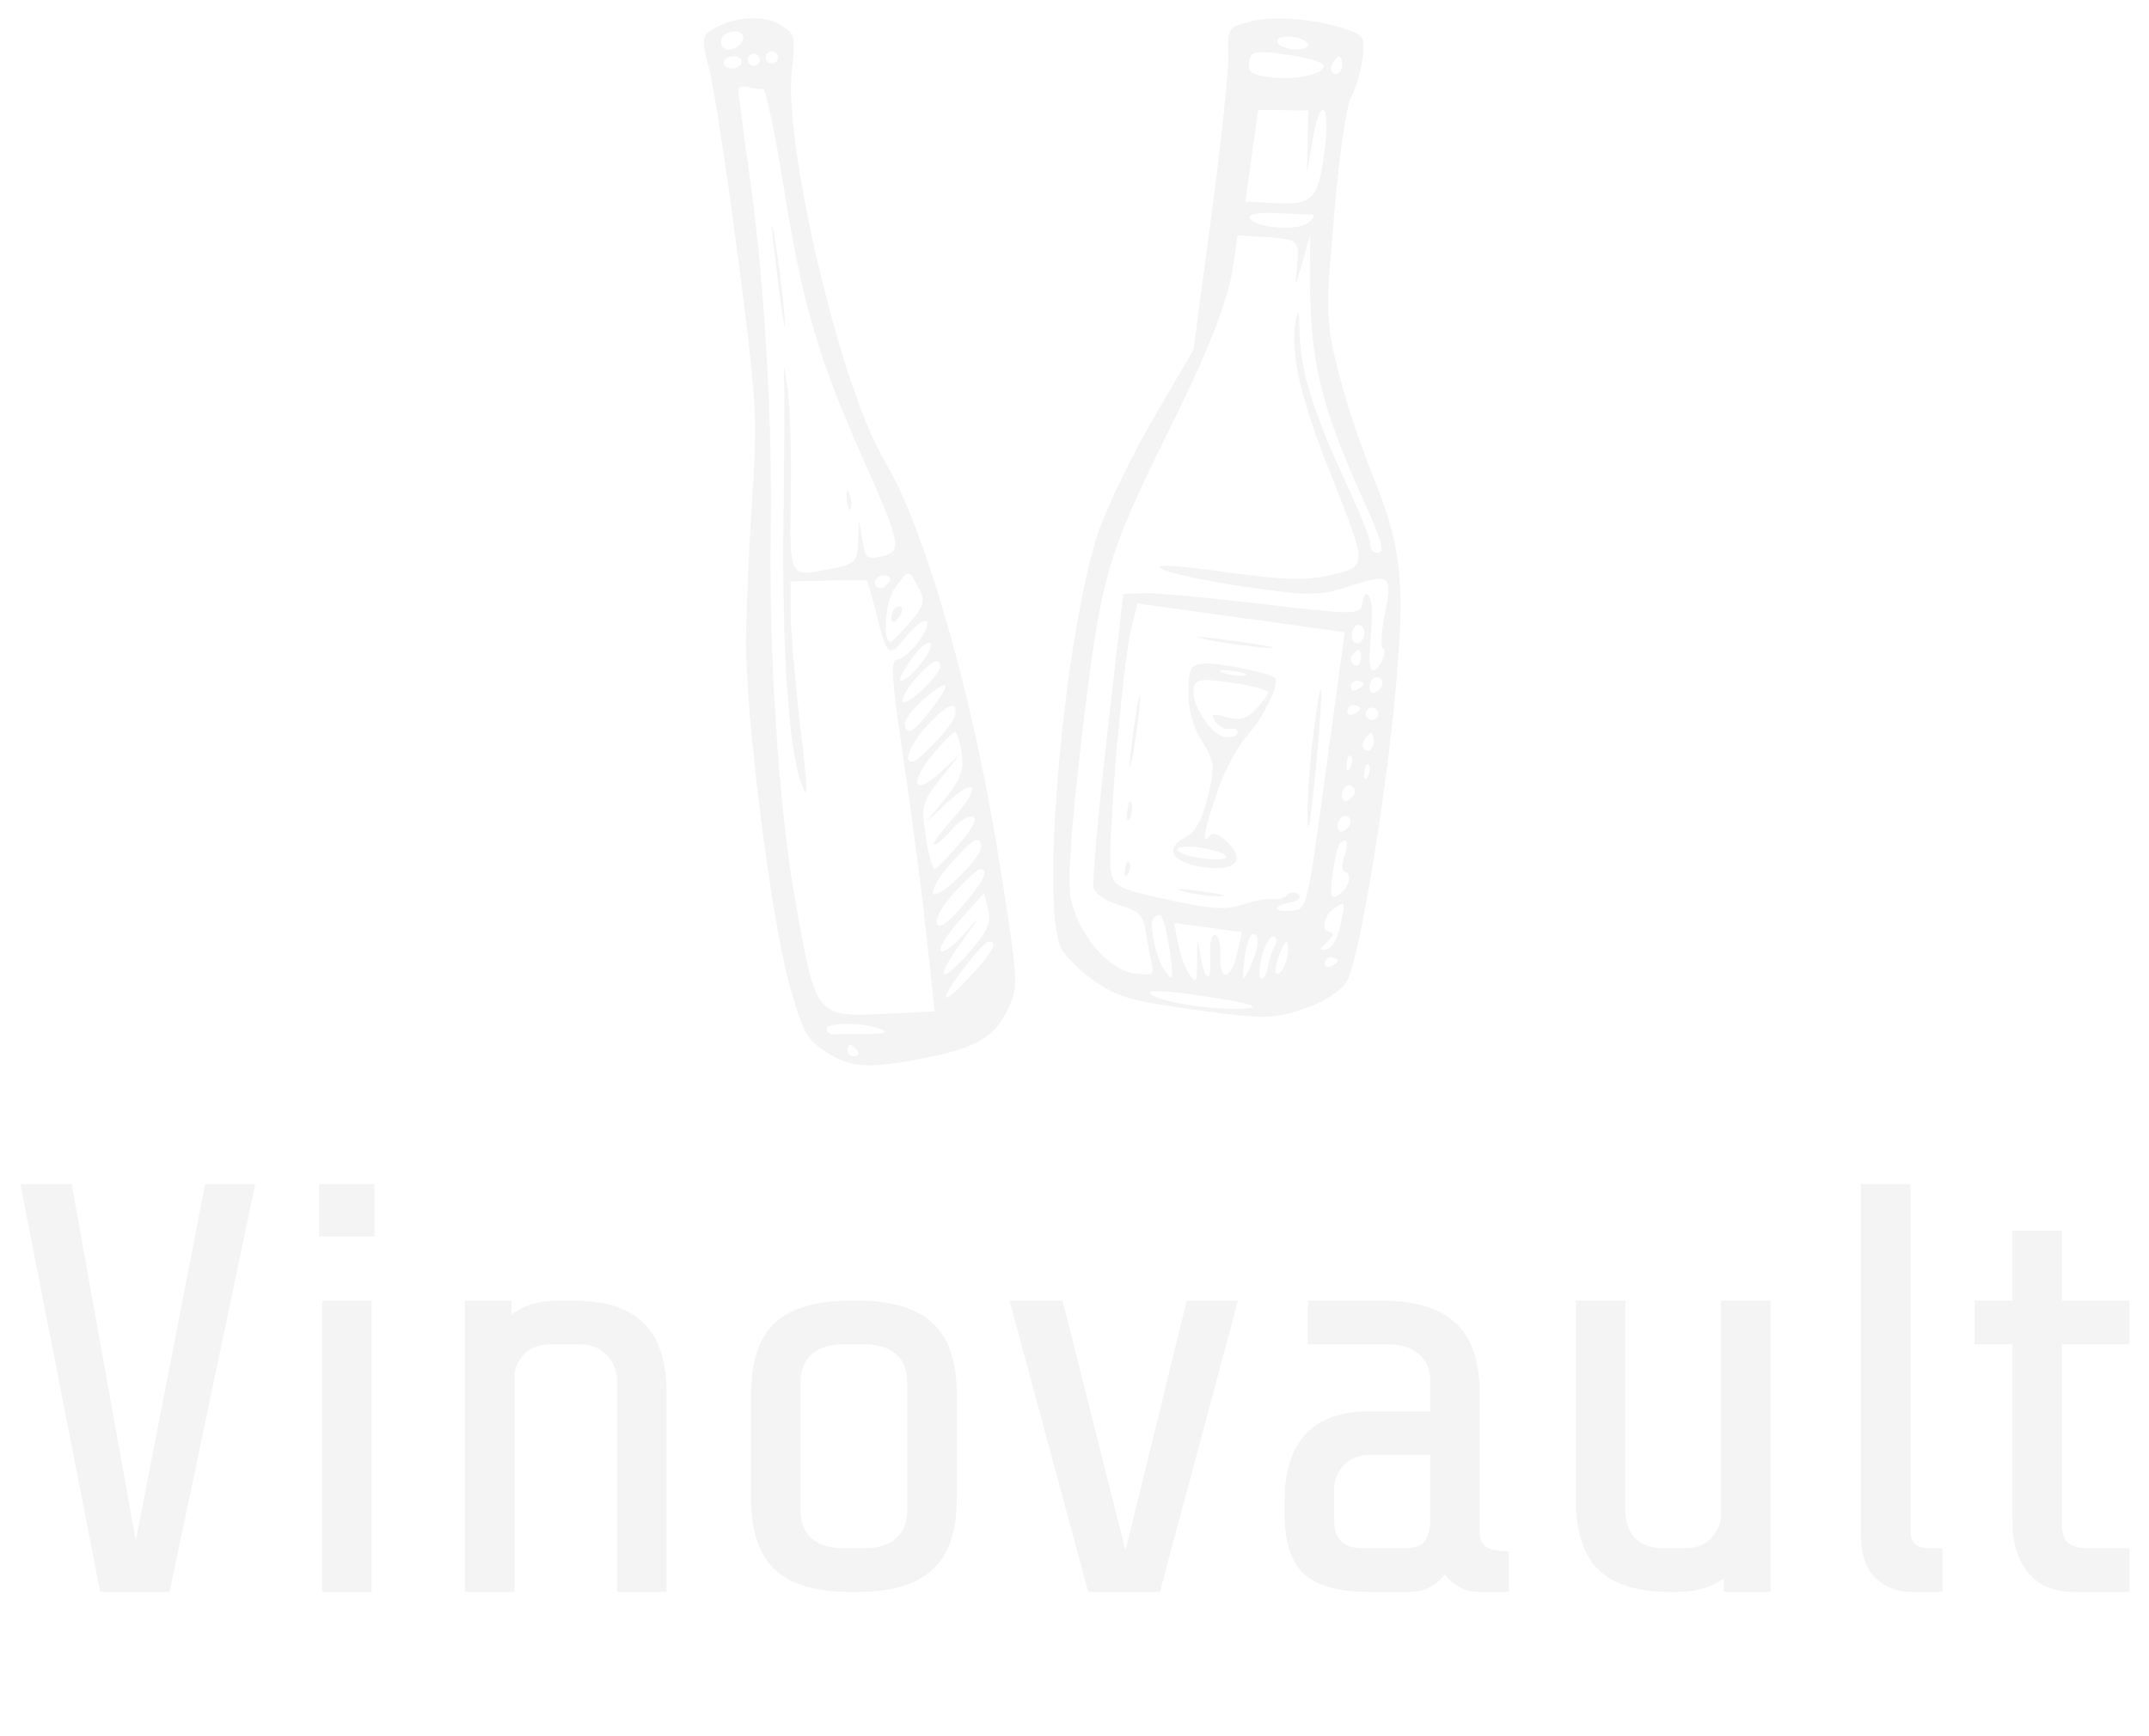
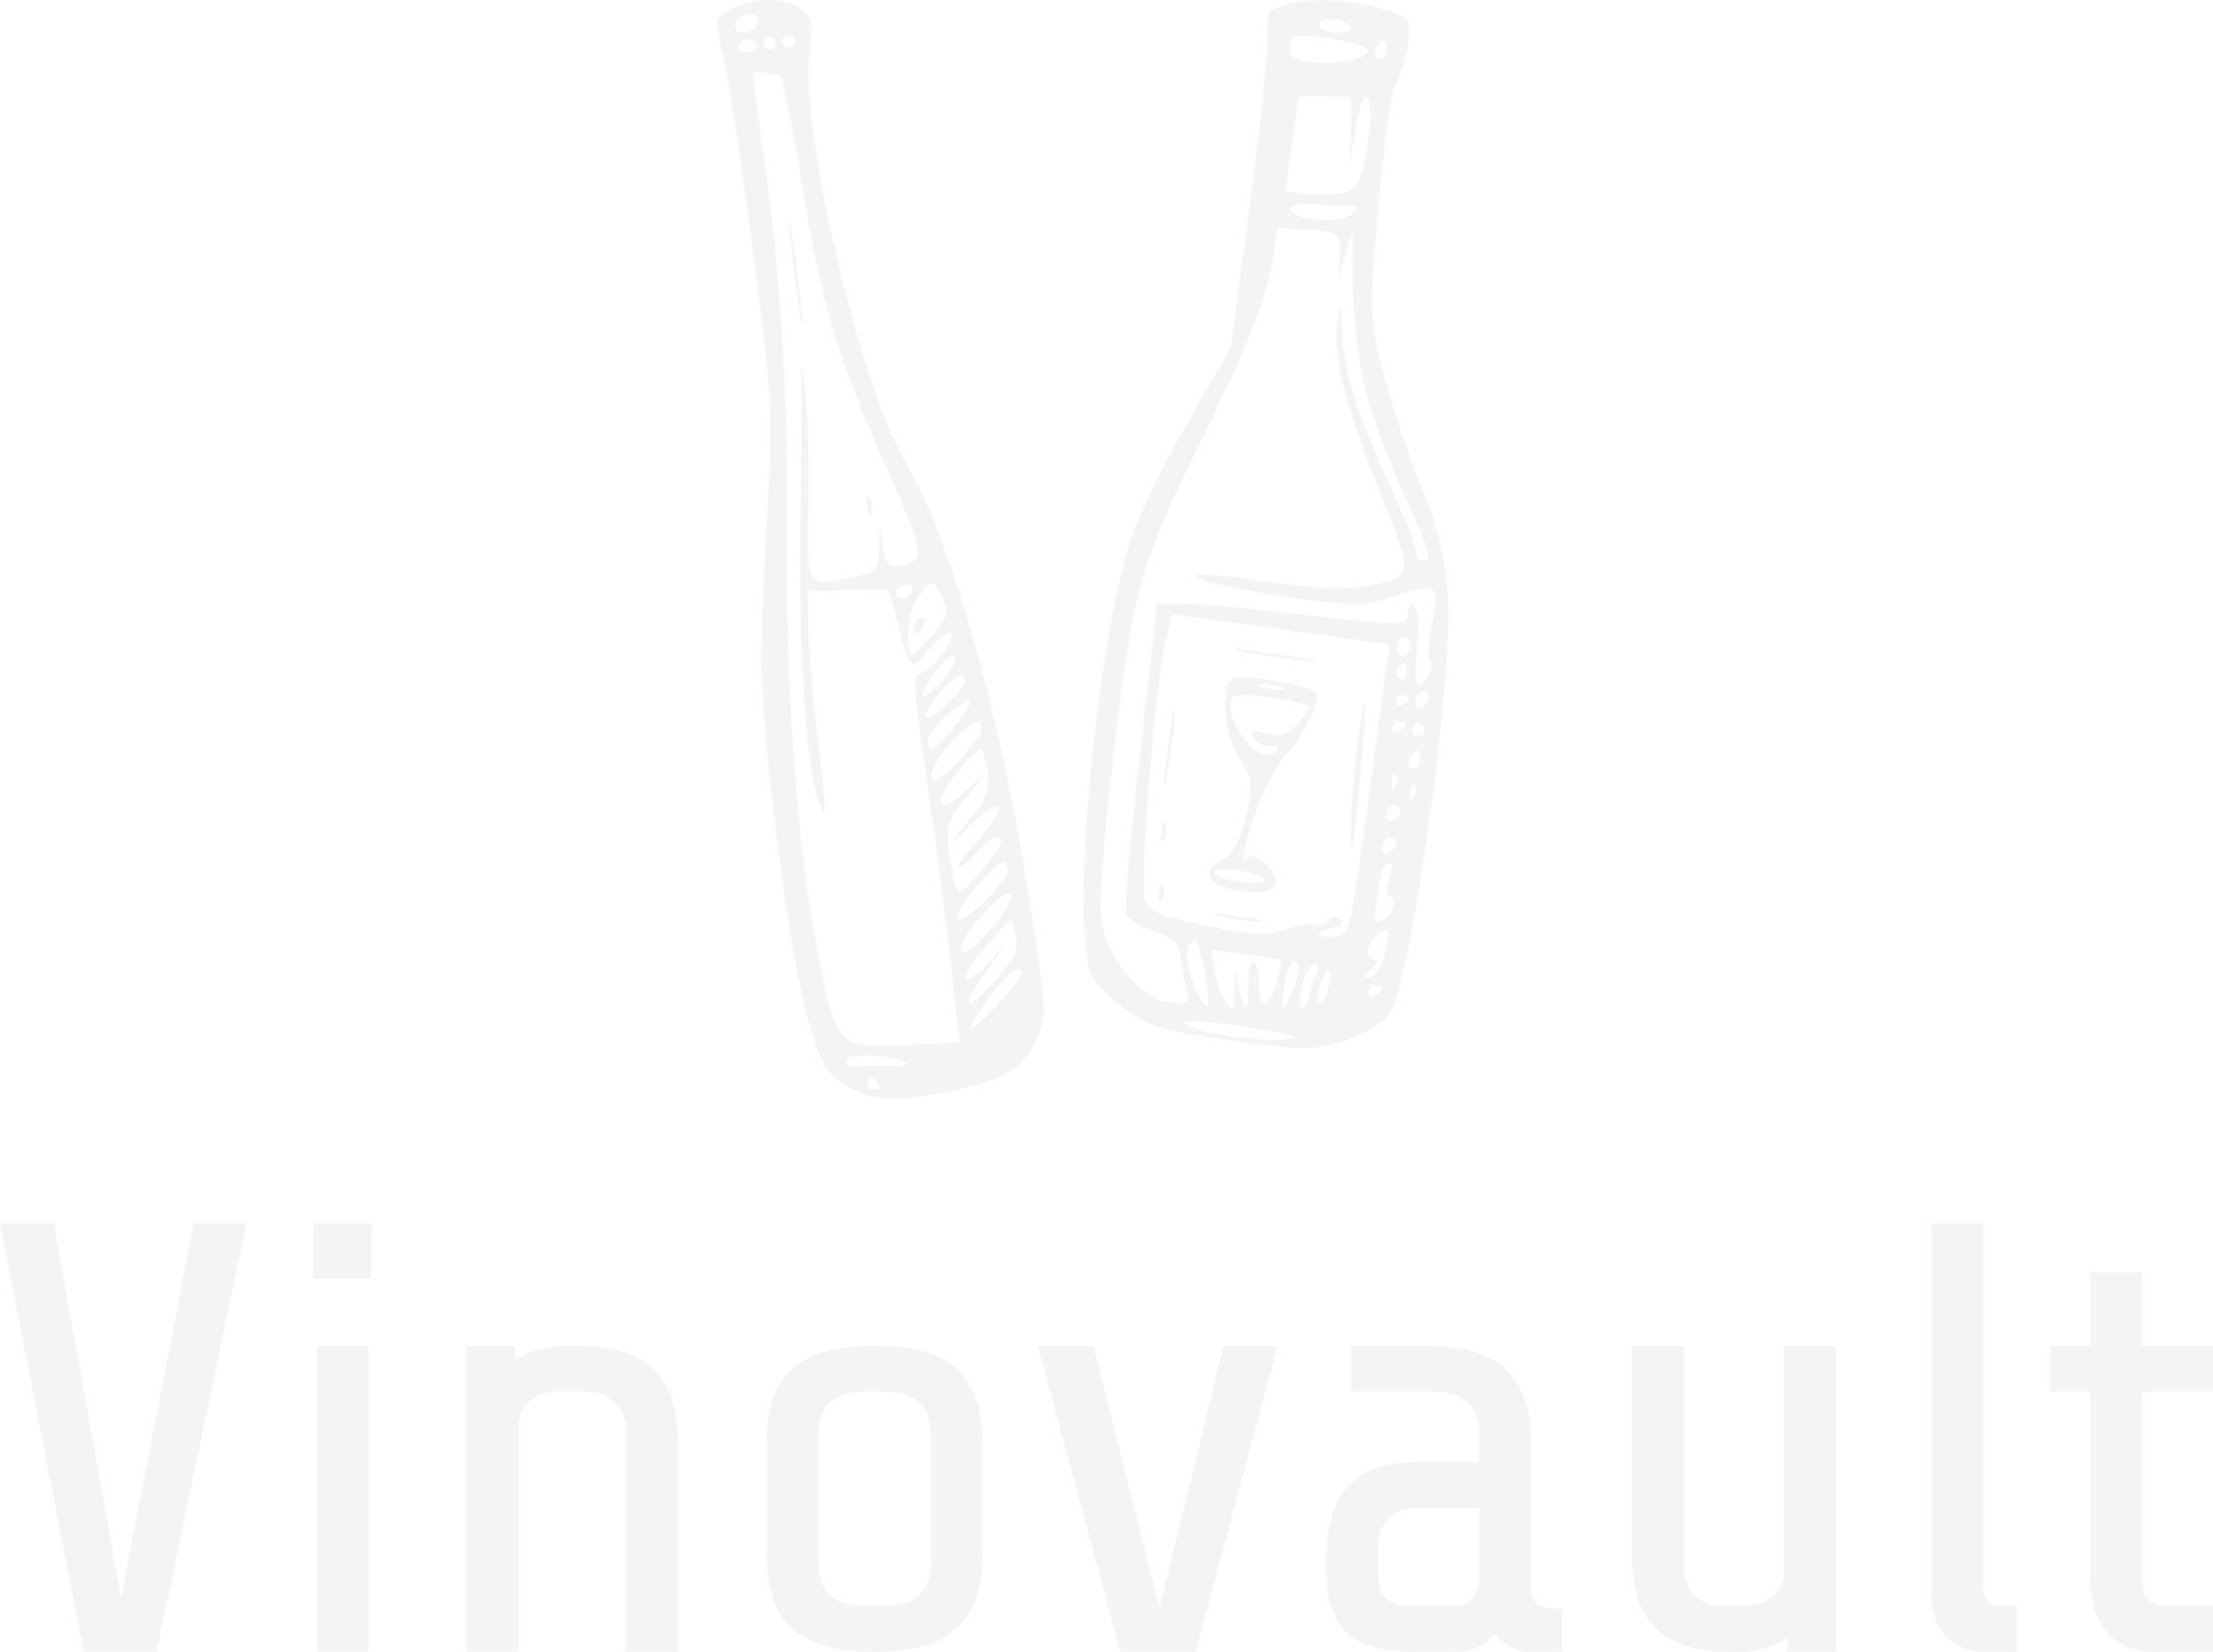
- <svg xmlns="http://www.w3.org/2000/svg" width="354" height="286" viewBox="0 0 354 286" fill="none">
-   <path fill-rule="evenodd" clip-rule="evenodd" d="M117.632 4.673C115.553 5.825 115.508 6.225 116.856 11.51C117.643 14.597 119.762 28.503 121.564 42.412C124.621 66.001 124.779 68.657 123.914 81.927C123.404 89.752 122.942 100.242 122.886 105.238C122.748 117.654 127.065 151.865 130.115 162.531C132.243 169.973 132.958 171.307 135.811 173.154C140.133 175.951 142.716 176.16 151.732 174.445C160.828 172.714 163.929 170.904 166.159 166.024C167.779 162.476 167.725 161.593 164.701 142.443C160.319 114.689 152.497 87.335 145.647 75.812C138.435 63.679 129.061 23.95 130.45 11.41C131.068 5.843 131.01 5.618 128.569 4.104C125.88 2.434 121.234 2.676 117.632 4.673ZM118.78 7.056C118.896 7.981 119.635 8.402 120.59 8.088C123.019 7.293 123.069 4.932 120.651 5.236C119.432 5.389 118.664 6.136 118.78 7.056ZM119.207 10.456C119.276 11.002 120.002 11.364 120.821 11.261C121.639 11.159 122.253 10.628 122.184 10.082C122.115 9.536 121.39 9.174 120.571 9.277C119.752 9.38 119.139 9.911 119.207 10.456ZM123.176 9.957C123.245 10.503 123.747 10.893 124.293 10.825C124.839 10.756 125.229 10.254 125.161 9.708C125.092 9.162 124.589 8.772 124.044 8.84C123.498 8.909 123.108 9.412 123.176 9.957ZM126.153 9.583C126.221 10.129 126.724 10.519 127.27 10.451C127.815 10.382 128.206 9.879 128.137 9.334C128.069 8.788 127.566 8.398 127.02 8.466C126.475 8.535 126.084 9.037 126.153 9.583ZM121.637 14.83C121.621 15.307 122.487 21.937 123.56 29.563C125.93 46.419 127.231 68.628 126.959 87.592C126.665 108.061 128.28 132.843 130.869 147.573C134.456 167.98 134.159 167.613 146.538 166.998L153.959 166.63L152.638 154.304C151.912 147.524 150.217 134.519 148.872 125.404C146.803 111.382 146.649 108.801 147.873 108.648C149.677 108.421 153.623 103.14 152.589 102.337C152.171 102.012 150.666 103.178 149.245 104.929C146.345 108.503 146.154 108.339 144.23 100.618C143.571 97.973 142.911 95.739 142.764 95.652C142.618 95.566 139.733 95.566 136.354 95.652L130.212 95.809L130.24 101.068C130.257 103.959 130.974 112.359 131.836 119.735C133.141 130.901 133.15 132.417 131.895 128.798C129.853 122.916 128.773 106.123 129.065 84.808C129.198 75.09 129.241 65.333 129.161 63.126C129.033 59.541 129.095 59.641 129.748 64.06C130.151 66.781 130.386 74.621 130.274 81.482C130.045 95.41 129.882 95.109 136.867 93.717C140.92 92.909 141.167 92.665 141.334 89.312L141.512 85.762L142.056 89.036C142.549 92.001 142.855 92.249 145.289 91.653C148.689 90.823 148.473 89.763 141.887 74.947C134.793 58.989 132.149 49.894 129.149 31.128C127.693 22.026 126.153 14.622 125.729 14.676C125.303 14.729 124.214 14.591 123.309 14.368C122.405 14.145 121.652 14.354 121.637 14.83ZM128.056 45.627C128.982 52.994 129.516 55.988 129.245 52.281C128.972 48.574 128.214 42.545 127.561 38.886C126.906 35.227 127.13 38.26 128.056 45.627ZM139.509 82.487C139.68 83.851 139.976 84.381 140.165 83.664C140.355 82.948 140.215 81.831 139.853 81.183C139.492 80.536 139.337 81.122 139.509 82.487ZM144.075 96.023C144.143 96.569 144.619 96.962 145.133 96.898C145.647 96.833 146.287 96.299 146.555 95.711C146.824 95.123 146.347 94.729 145.497 94.836C144.647 94.943 144.006 95.477 144.075 96.023ZM147.388 96.931C145.796 99.119 145.302 105.947 146.749 105.765C146.988 105.735 148.41 104.272 149.907 102.514C152.303 99.702 152.469 99.013 151.292 96.797C149.669 93.742 149.71 93.74 147.388 96.931ZM147.303 100.321C146.985 100.73 146.782 101.526 146.853 102.091C146.932 102.712 147.387 102.595 148.009 101.794C148.573 101.067 148.775 100.271 148.458 100.024C148.141 99.778 147.621 99.911 147.303 100.321ZM150.29 108.384C148.93 110.242 148.026 111.924 148.281 112.122C149.169 112.811 153.834 107.242 153.299 106.128C152.982 105.465 151.747 106.392 150.29 108.384ZM150.776 111.861C149.404 113.412 148.481 115.089 148.725 115.589C149.239 116.641 155.04 111.089 154.867 109.712C154.678 108.208 153.424 108.867 150.776 111.861ZM151.83 115.52C150.214 116.935 148.956 118.654 149.035 119.336C149.272 121.403 150.624 120.576 153.702 116.482C157.004 112.09 156.211 111.682 151.83 115.52ZM152.817 119.463C149.917 122.597 148.656 125.683 150.364 125.468C151.479 125.328 156.938 119.464 157.292 118.026C157.969 115.275 156.154 115.858 152.817 119.463ZM153.895 124.032C149.722 128.911 150.417 131.412 154.816 127.348L158.202 124.219L154.941 128.297C151.91 132.087 151.736 132.761 152.489 137.809C152.935 140.796 153.6 143.203 153.967 143.157C154.335 143.111 156.193 141.223 158.095 138.962C160.368 136.262 161.086 134.752 160.187 134.56C159.434 134.4 157.935 135.335 156.855 136.639C155.775 137.943 154.474 139.061 153.964 139.123C153.453 139.186 154.826 137.245 157.014 134.811C161.7 129.598 160.901 127.666 155.967 132.278L152.561 135.461L155.746 131.514C158.309 128.339 158.824 126.875 158.385 124.031C158.085 122.088 157.594 120.541 157.295 120.595C156.995 120.648 155.466 122.195 153.895 124.032ZM156.594 142.309C154.725 144.429 153.422 146.634 153.697 147.208C154.331 148.531 161.847 141.188 161.63 139.458C161.383 137.496 160.289 138.115 156.594 142.309ZM157.154 147.116C155.254 149.182 153.979 151.455 154.319 152.166C154.751 153.069 156.053 152.166 158.626 149.178C162.079 145.17 163.076 143 161.351 143.252C160.942 143.311 159.054 145.05 157.154 147.116ZM158.117 151.599C155.929 154.038 154.524 156.34 154.996 156.715C155.467 157.09 157.328 155.656 159.131 153.53C161.709 150.49 161.594 150.783 158.595 154.905C153.896 161.363 154.638 162.618 159.724 156.814C162.706 153.409 163.324 152.002 162.779 149.855L162.095 147.164L158.117 151.599ZM158.807 159.473C154.399 165.291 154.955 166.103 159.791 160.907C163.573 156.844 164.574 154.926 162.799 155.149C162.365 155.204 160.568 157.149 158.807 159.473ZM136.183 169.536C136.255 170.107 136.873 170.508 137.555 170.428C138.238 170.348 140.614 170.306 142.834 170.334C145.558 170.368 146.35 170.144 145.267 169.643C142.667 168.439 136.035 168.362 136.183 169.536ZM139.664 173.175C139.733 173.721 140.262 174.108 140.84 174.036C141.417 173.963 141.558 173.492 141.152 172.988C140.746 172.485 140.218 172.098 139.977 172.128C139.736 172.159 139.596 172.63 139.664 173.175Z" fill="#F4F4F4" />
-   <path fill-rule="evenodd" clip-rule="evenodd" d="M205.8 3.572C202.293 4.537 202.197 4.688 202.353 8.95C202.441 11.362 201.182 23.303 199.555 35.486L196.598 57.638L190.086 68.797C186.505 74.936 182.411 83.367 180.989 87.533C175.418 103.856 171.315 148.934 174.747 156.114C175.445 157.576 178.003 160.108 180.43 161.742C184.292 164.341 186.365 164.923 197.015 166.401C207.97 167.921 209.729 167.909 214.607 166.278C217.935 165.166 220.709 163.436 221.792 161.799C223.973 158.497 228.959 127.529 230.297 108.975C231.334 94.589 230.572 89.236 225.83 77.589C224.004 73.105 221.554 65.612 220.386 60.938C218.423 53.078 218.376 51.159 219.768 35.407C220.694 24.904 221.776 17.46 222.586 15.99C223.309 14.678 224.14 11.88 224.433 9.772C224.917 6.284 224.687 5.843 221.882 4.87C216.764 3.095 209.621 2.52 205.8 3.572ZM210.38 6.735C210.303 7.289 211.382 7.9 212.776 8.093C214.171 8.287 215.375 7.992 215.452 7.439C215.528 6.886 214.45 6.274 213.055 6.081C211.661 5.887 210.457 6.182 210.38 6.735ZM219.84 9.961C219.305 10.602 219.105 11.436 219.394 11.814C220.176 12.841 221.35 11.654 221.062 10.127C220.861 9.057 220.621 9.024 219.84 9.961ZM205.764 10.197C205.539 11.819 206.162 12.303 208.969 12.693C213.133 13.27 217.873 12.339 218.072 10.905C218.154 10.315 215.609 9.512 212.129 9.029C206.72 8.279 206.013 8.408 205.764 10.197ZM211.38 18.155L207.253 18.095L206.206 25.641L205.159 33.187L209.201 33.423C216.268 33.834 217.059 33.109 218.155 25.212C219.286 17.061 217.553 15.262 216.2 23.182L215.302 28.441L215.405 23.328L215.507 18.215L211.38 18.155ZM209.782 35.093C207.369 34.975 205.601 35.342 205.853 35.908C206.592 37.566 213.908 38.148 215.53 36.677C216.719 35.6 216.729 35.34 215.585 35.326C214.807 35.317 212.195 35.212 209.782 35.093ZM208.223 39.048L203.868 38.767L203.198 43.485C202.345 49.49 199.301 57.292 192.235 71.572C182.283 91.685 181.327 95.061 178.261 120.96C176.434 136.397 175.81 145.259 176.36 147.968C177.555 153.862 182.543 159.778 186.818 160.371C189.69 160.77 190.174 160.543 189.772 158.987C189.507 157.963 189.066 155.597 188.793 153.728C188.368 150.833 187.724 150.157 184.433 149.157C182.23 148.486 180.384 147.237 180.135 146.248C179.895 145.294 180.899 134.015 182.366 121.182L185.033 97.851L188.558 97.738C190.497 97.676 199.291 98.486 208.101 99.539C222.561 101.265 224.142 101.28 224.363 99.691C224.838 96.265 226.231 98.212 225.992 101.968C225.858 104.065 225.686 106.809 225.609 108.068C225.531 109.326 225.761 110.396 226.12 110.446C227.135 110.587 228.7 107.287 227.821 106.858C227.392 106.646 227.542 104.005 228.156 100.988C229.448 94.631 229.046 94.366 221.736 96.762C217.433 98.173 215.276 98.163 205.137 96.685C198.728 95.749 192.541 94.43 191.39 93.752C189.957 92.908 193.203 93.06 201.661 94.233C211.256 95.565 215.173 95.683 219.14 94.764C225.323 93.332 225.322 93.459 219.252 78.26C214.332 65.945 212.55 58.368 213.379 53.3C213.846 50.44 213.981 50.795 214.107 55.22C214.283 61.396 216.45 68.237 222.032 80.241C224.163 84.823 225.833 89.093 225.745 89.73C225.657 90.366 226.041 90.95 226.599 91.028C228.3 91.263 227.968 89.914 224.332 81.825C217.45 66.515 215.709 59.002 215.78 44.916L215.81 38.767L214.548 43.207C213.311 47.555 213.292 47.57 213.648 43.912C214.073 39.543 213.931 39.417 208.223 39.048ZM222.686 104.329C222.57 105.159 222.933 105.902 223.491 105.979C224.048 106.056 224.599 105.441 224.714 104.611C224.829 103.78 224.467 103.038 223.909 102.961C223.351 102.883 222.801 103.499 222.686 104.329ZM186.289 103.894C184.808 110.15 182.31 140.681 183.027 143.769C183.571 146.111 184.345 146.478 192.501 148.262C199.586 149.811 202.035 149.972 204.616 149.062C206.394 148.433 208.622 148.024 209.566 148.151C210.51 148.279 211.633 147.963 212.061 147.449C212.49 146.935 213.3 146.893 213.863 147.354C214.482 147.864 213.912 148.406 212.417 148.731C209.385 149.389 209.846 150.375 213.013 150.006C215.292 149.741 215.335 149.562 218.413 126.953L221.515 104.167L204.432 101.797L187.348 99.426L186.289 103.894ZM222.757 107.858C222.364 108.328 222.468 109.061 222.987 109.488C223.506 109.914 224.028 109.557 224.148 108.695C224.393 106.927 223.82 106.583 222.757 107.858ZM198.546 105.326C201.464 105.939 206.028 106.57 208.689 106.729C211.349 106.887 208.96 106.386 203.381 105.614C197.802 104.843 195.626 104.714 198.546 105.326ZM225.618 113.001C225.498 113.863 225.895 114.353 226.501 114.088C227.106 113.823 227.66 113.181 227.733 112.66C227.805 112.139 227.408 111.65 226.85 111.573C226.292 111.495 225.737 112.138 225.618 113.001ZM198.347 109.333C196.098 109.485 195.863 109.907 195.762 113.965C195.692 116.804 196.501 119.767 197.981 122.099C200.084 125.411 200.181 126.298 198.969 131.214C197.956 135.327 196.998 137.007 195.052 138.084C191.702 139.938 193.179 142.179 198.211 142.877C203.371 143.593 205.269 141.815 202.39 138.96C200.743 137.328 199.881 137.015 199.205 137.805C197.827 139.415 198.359 136.641 200.713 129.935C201.826 126.765 203.969 122.817 205.474 121.16C208.125 118.245 210.8 112.728 210.044 111.736C209.403 110.897 200.937 109.157 198.347 109.333ZM222.505 113.082C222.424 113.667 222.852 113.931 223.458 113.666C224.063 113.401 224.586 112.986 224.62 112.741C224.654 112.497 224.225 112.234 223.667 112.157C223.109 112.079 222.586 112.496 222.505 113.082ZM201.37 110.795C202.312 111.184 203.908 111.406 204.92 111.288C205.932 111.171 205.161 110.853 203.209 110.582C201.256 110.311 200.428 110.407 201.37 110.795ZM216.344 120.968C215.791 125.358 215.361 131.489 215.388 134.595C215.42 138.247 215.888 135.595 216.713 127.087C218.133 112.443 217.901 108.604 216.344 120.968ZM196.609 113.445C196.242 116.087 199.495 121.109 201.78 121.426C202.855 121.575 203.795 121.259 203.87 120.722C203.944 120.187 203.361 119.896 202.574 120.077C201.787 120.258 200.71 119.714 200.182 118.868C199.399 117.616 199.746 117.484 202.056 118.154C204.183 118.771 205.382 118.452 206.86 116.873C207.944 115.716 208.875 114.455 208.928 114.068C208.982 113.683 206.288 112.975 202.943 112.494C197.735 111.746 196.825 111.883 196.609 113.445ZM186.716 120.362C185.987 125.619 185.86 127.794 186.434 125.194C187.007 122.594 187.604 118.293 187.76 115.635C187.916 112.977 187.446 115.105 186.716 120.362ZM221.947 117.106C221.865 117.692 222.294 117.955 222.899 117.691C223.505 117.426 224.028 117.01 224.062 116.766C224.096 116.521 223.667 116.259 223.109 116.181C222.551 116.104 222.028 116.521 221.947 117.106ZM224.998 117.469C224.921 118.022 225.315 118.538 225.873 118.616C226.43 118.693 226.95 118.304 227.027 117.75C227.103 117.197 226.71 116.681 226.152 116.604C225.594 116.526 225.075 116.916 224.998 117.469ZM225.05 121.441C224.515 122.081 224.315 122.915 224.603 123.294C225.386 124.32 226.56 123.133 226.271 121.606C226.07 120.536 225.831 120.503 225.05 121.441ZM221.851 125.834C221.737 127.013 221.945 127.285 222.379 126.528C222.773 125.842 222.857 124.969 222.567 124.588C222.276 124.208 221.955 124.768 221.851 125.834ZM224.755 127.263C224.641 128.442 224.848 128.714 225.283 127.957C225.677 127.271 225.761 126.397 225.47 126.017C225.18 125.636 224.858 126.196 224.755 127.263ZM221.076 130.83C220.957 131.692 221.354 132.182 221.959 131.918C222.565 131.653 223.119 131.011 223.191 130.49C223.264 129.968 222.866 129.48 222.308 129.402C221.751 129.325 221.196 129.968 221.076 130.83ZM220.378 135.861C220.259 136.723 220.656 137.213 221.261 136.948C221.867 136.684 222.421 136.042 222.493 135.52C222.566 134.999 222.168 134.51 221.61 134.433C221.053 134.355 220.498 134.998 220.378 135.861ZM185.711 133.554C185.519 134.938 185.671 135.536 186.048 134.883C186.426 134.231 186.583 133.099 186.397 132.367C186.212 131.637 185.903 132.171 185.711 133.554ZM220.621 139.167C220.318 139.548 219.81 141.789 219.493 144.147C219.021 147.654 219.196 148.263 220.456 147.489C222.164 146.44 222.878 143.838 221.509 143.649C221.029 143.582 221.01 142.426 221.469 141.079C222.264 138.746 221.795 137.69 220.621 139.167ZM193.968 139.93C193.899 140.428 195.668 141.089 197.899 141.398C203.183 142.131 203.381 140.668 198.124 139.737C195.907 139.345 194.037 139.432 193.968 139.93ZM185.307 143.326C185.194 144.505 185.401 144.776 185.836 144.019C186.23 143.334 186.314 142.46 186.023 142.08C185.733 141.699 185.411 142.259 185.307 143.326ZM219.691 149.755C217.945 151.064 217.58 153.359 219.082 153.567C219.822 153.67 219.653 154.243 218.596 155.205C217.209 156.469 217.197 156.644 218.519 156.404C219.43 156.24 220.373 154.621 220.817 152.455C221.657 148.356 221.633 148.298 219.691 149.755ZM194.836 146.844C196.628 147.321 199.367 147.697 200.924 147.679C202.48 147.66 201.013 147.27 197.665 146.811C194.317 146.352 193.045 146.367 194.836 146.844ZM190.08 151.169C189.117 151.892 190.409 158.021 191.956 160.059C193.115 161.584 193.231 161.462 192.997 158.966C192.669 155.465 191.603 150.78 191.118 150.713C190.919 150.685 190.452 150.89 190.08 151.169ZM194.067 155.48C194.42 157.363 195.272 159.673 195.961 160.614C197.059 162.114 197.213 161.817 197.203 158.223C197.192 154.222 197.206 154.204 197.77 157.532C198.538 162.068 199.576 162.044 199.353 157.496C199.248 155.358 199.583 153.938 200.171 154.02C200.719 154.096 201.106 155.649 201.032 157.472C200.853 161.825 202.765 161.573 203.794 157.108L204.601 153.609L199.013 152.834L193.426 152.059L194.067 155.48ZM205.001 158.023C204.582 161.667 204.683 161.952 205.669 159.91C207.341 156.451 207.676 154.036 206.507 153.873C205.949 153.796 205.271 155.664 205.001 158.023ZM207.854 157.65C207.357 159.555 207.316 161.164 207.762 161.226C208.208 161.288 208.693 160.47 208.841 159.409C208.988 158.347 209.485 156.801 209.945 155.973C210.405 155.144 210.326 154.403 209.769 154.326C209.213 154.249 208.351 155.744 207.854 157.65ZM210.898 156.911C210.258 158.44 209.941 159.962 210.194 160.293C210.898 161.216 212.346 158.115 212.196 156.004C212.097 154.623 211.756 154.862 210.898 156.911ZM218.252 158.64C218.171 159.226 218.599 159.489 219.205 159.224C219.81 158.96 220.333 158.544 220.367 158.3C220.401 158.055 219.972 157.793 219.414 157.715C218.856 157.638 218.333 158.054 218.252 158.64ZM189.617 163.836C191.255 165.239 202.058 166.738 205.846 166.088C207.576 165.792 204.979 165.117 198.362 164.142C191.479 163.129 188.675 163.03 189.617 163.836Z" fill="#F4F4F4" />
-   <path d="M27.936 262.296H16.512L3.36 195.096H11.808L22.368 253.848L33.792 195.096H42.048L27.936 262.296ZM52.575 203.736V195.096H61.695V203.736H52.575ZM53.055 262.296V214.296H61.215V262.296H53.055ZM76.586 214.296H84.266V216.6C86.25 215.064 88.81 214.296 91.946 214.296H94.442C99.626 214.296 103.466 215.512 105.962 217.944C108.522 220.376 109.802 224.28 109.802 229.656V262.296H101.642V227.736C101.642 225.816 101.066 224.312 99.914 223.224C98.826 222.072 97.322 221.496 95.402 221.496H90.986C88.874 221.496 87.306 222.072 86.282 223.224C85.258 224.312 84.746 225.496 84.746 226.776V262.296H76.586V214.296ZM157.608 246.936C157.608 252.312 156.264 256.216 153.576 258.648C150.952 261.08 146.856 262.296 141.288 262.296H140.04C134.472 262.296 130.344 261.08 127.656 258.648C125.032 256.216 123.72 252.312 123.72 246.936V229.656C123.72 224.28 125.032 220.376 127.656 217.944C130.344 215.512 134.472 214.296 140.04 214.296H141.288C146.856 214.296 150.952 215.512 153.576 217.944C156.264 220.376 157.608 224.28 157.608 229.656V246.936ZM149.448 227.736C149.448 225.752 148.84 224.216 147.624 223.128C146.408 222.04 144.616 221.496 142.248 221.496H139.08C136.712 221.496 134.92 222.04 133.704 223.128C132.488 224.216 131.88 225.752 131.88 227.736V248.856C131.88 250.84 132.488 252.376 133.704 253.464C134.92 254.552 136.712 255.096 139.08 255.096H142.248C144.616 255.096 146.408 254.552 147.624 253.464C148.84 252.376 149.448 250.84 149.448 248.856V227.736ZM191.066 262.296H179.258L166.298 214.296H175.034L185.402 255.48L195.482 214.296H203.93L191.066 262.296ZM243.281 262.296C242.449 262.296 241.521 262.04 240.497 261.528C239.537 261.016 238.705 260.312 238.001 259.416C236.529 261.336 234.577 262.296 232.145 262.296H225.521C220.657 262.296 217.105 261.336 214.865 259.416C212.689 257.432 211.601 254.072 211.601 249.336V247.416C211.601 237.496 216.273 232.536 225.617 232.536H235.601V227.736C235.601 225.752 234.993 224.216 233.777 223.128C232.561 222.04 230.769 221.496 228.401 221.496H215.441V214.296H227.441C233.009 214.296 237.105 215.512 239.729 217.944C242.417 220.376 243.761 224.28 243.761 229.656V252.696C243.761 253.656 244.113 254.392 244.817 254.904C245.585 255.352 246.833 255.576 248.561 255.576V262.296H243.281ZM231.185 255.096C233.105 255.096 234.321 254.648 234.833 253.752C235.345 252.856 235.601 251.704 235.601 250.296V239.736H225.521C223.857 239.736 222.481 240.28 221.393 241.368C220.305 242.456 219.761 243.832 219.761 245.496V250.296C219.761 251.96 220.145 253.176 220.913 253.944C221.681 254.712 222.897 255.096 224.561 255.096H231.185ZM283.959 260.088C281.847 261.56 279.287 262.296 276.279 262.296H274.935C269.751 262.296 265.879 261.08 263.319 258.648C260.823 256.216 259.575 252.312 259.575 246.936V214.296H267.735V248.856C267.735 250.776 268.279 252.312 269.367 253.464C270.519 254.552 272.055 255.096 273.975 255.096H277.239C279.287 255.096 280.791 254.584 281.751 253.56C282.775 252.536 283.351 251.384 283.479 250.104V214.296H291.639V262.296H283.959V260.088ZM314.704 262.296C312.528 262.296 310.608 261.528 308.944 259.992C307.344 258.456 306.544 256.024 306.544 252.696V195.096H314.704V252.216C314.704 253.24 314.96 253.976 315.472 254.424C315.984 254.872 316.848 255.096 318.064 255.096H319.984V262.296H314.704ZM341.584 262.296C338.32 262.296 335.824 261.24 334.096 259.128C332.368 257.016 331.504 254.232 331.504 250.776V221.496H325.264V214.296H331.504V202.776H339.664V214.296H350.8V221.496H339.664V251.256C339.664 252.664 340.016 253.656 340.72 254.232C341.424 254.808 342.512 255.096 343.984 255.096H350.8V262.296H341.584Z" fill="#F4F4F4" />
+ <svg xmlns="http://www.w3.org/2000/svg" width="465" height="347" viewBox="0 0 465 347" fill="none">
+   <path fill-rule="evenodd" clip-rule="evenodd" d="M152.937 2.243C150.155 3.785 150.094 4.32 151.898 11.393C152.951 15.524 155.788 34.133 158.199 52.746C162.291 84.314 162.502 87.868 161.345 105.627C160.662 116.098 160.044 130.136 159.969 136.821C159.785 153.437 165.561 199.219 169.644 213.493C172.491 223.452 173.448 225.237 177.268 227.708C183.051 231.451 186.509 231.731 198.575 229.436C210.749 227.12 214.9 224.698 217.884 218.167C220.052 213.419 219.979 212.237 215.933 186.611C210.068 149.47 199.599 112.864 190.431 97.443C180.779 81.206 168.233 28.04 170.093 11.259C170.919 3.809 170.842 3.508 167.575 1.482C163.976 -0.752 157.758 -0.429 152.937 2.243ZM154.473 5.432C154.629 6.67 155.617 7.234 156.896 6.814C160.146 5.75 160.213 2.589 156.977 2.996C155.346 3.201 154.319 4.202 154.473 5.432ZM155.046 9.983C155.137 10.713 156.109 11.198 157.204 11.06C158.3 10.922 159.121 10.212 159.029 9.482C158.938 8.752 157.966 8.267 156.871 8.405C155.775 8.542 154.954 9.252 155.046 9.983ZM160.357 9.315C160.449 10.045 161.122 10.568 161.852 10.476C162.582 10.384 163.105 9.711 163.013 8.981C162.921 8.251 162.249 7.729 161.518 7.82C160.788 7.912 160.265 8.585 160.357 9.315ZM164.341 8.814C164.433 9.545 165.105 10.067 165.836 9.975C166.566 9.883 167.089 9.211 166.997 8.48C166.905 7.75 166.232 7.228 165.502 7.32C164.772 7.411 164.249 8.084 164.341 8.814ZM158.297 15.836C158.276 16.474 159.435 25.346 160.87 35.551C164.042 58.108 165.784 87.829 165.419 113.207C165.026 140.6 167.188 173.764 170.653 193.475C175.454 220.785 175.056 220.293 191.624 219.47L201.556 218.978L199.788 202.483C198.816 193.41 196.547 176.007 194.748 163.808C191.978 145.044 191.772 141.591 193.411 141.385C195.825 141.081 201.106 134.015 199.722 132.94C199.163 132.504 197.148 134.066 195.247 136.409C191.366 141.191 191.11 140.971 188.535 130.64C187.653 127.099 186.77 124.11 186.573 123.994C186.377 123.878 182.516 123.878 177.994 123.993L169.774 124.204L169.811 131.241C169.834 135.111 170.794 146.352 171.947 156.221C173.694 171.165 173.706 173.193 172.026 168.35C169.294 160.479 167.848 138.007 168.238 109.481C168.416 96.477 168.474 83.421 168.367 80.467C168.195 75.669 168.278 75.803 169.153 81.717C169.692 85.358 170.007 95.85 169.857 105.03C169.55 123.67 169.332 123.267 178.68 121.404C184.105 120.323 184.436 119.997 184.659 115.51L184.897 110.759L185.625 115.14C186.285 119.107 186.694 119.439 189.953 118.642C194.503 117.531 194.214 116.113 185.399 96.286C175.905 74.931 172.366 62.759 168.35 37.646C166.402 25.466 164.342 15.558 163.773 15.629C163.204 15.701 161.747 15.516 160.536 15.218C159.325 14.919 158.317 15.198 158.297 15.836ZM166.888 57.049C168.127 66.908 168.843 70.914 168.479 65.953C168.115 60.993 167.1 52.925 166.226 48.029C165.35 43.132 165.648 47.191 166.888 57.049ZM182.216 106.375C182.446 108.201 182.841 108.911 183.094 107.951C183.348 106.992 183.161 105.499 182.677 104.632C182.194 103.766 181.987 104.55 182.216 106.375ZM188.327 124.49C188.419 125.22 189.056 125.747 189.744 125.66C190.432 125.574 191.287 124.859 191.647 124.072C192.007 123.285 191.368 122.759 190.23 122.902C189.092 123.045 188.235 123.759 188.327 124.49ZM192.761 125.705C190.63 128.634 189.97 137.771 191.906 137.527C192.226 137.487 194.129 135.53 196.133 133.176C199.339 129.414 199.562 128.491 197.986 125.525C195.814 121.438 195.869 121.435 192.761 125.705ZM192.648 130.241C192.222 130.789 191.951 131.854 192.046 132.61C192.15 133.441 192.759 133.285 193.592 132.213C194.348 131.24 194.618 130.174 194.194 129.845C193.769 129.515 193.073 129.693 192.648 130.241ZM196.646 141.032C194.826 143.518 193.615 145.769 193.956 146.034C195.145 146.957 201.388 139.504 200.673 138.013C200.248 137.126 198.595 138.366 196.646 141.032ZM197.295 145.684C195.459 147.76 194.224 150.005 194.55 150.673C195.239 152.081 203.002 144.651 202.77 142.808C202.518 140.797 200.84 141.678 197.295 145.684ZM198.707 150.581C196.544 152.475 194.86 154.775 194.965 155.688C195.283 158.454 197.092 157.347 201.212 151.868C205.631 145.991 204.57 145.446 198.707 150.581ZM200.027 155.859C196.146 160.051 194.459 164.182 196.744 163.894C198.237 163.707 205.543 155.86 206.016 153.935C206.922 150.254 204.494 151.034 200.027 155.859ZM201.47 161.972C195.886 168.502 196.815 171.849 202.703 166.409L207.235 162.222L202.869 167.681C198.813 172.752 198.581 173.654 199.588 180.409C200.185 184.407 201.076 187.628 201.567 187.566C202.058 187.504 204.545 184.978 207.092 181.952C210.134 178.338 211.094 176.319 209.891 176.061C208.883 175.847 206.877 177.098 205.432 178.843C203.986 180.588 202.246 182.084 201.563 182.167C200.879 182.252 202.716 179.654 205.645 176.397C211.915 169.42 210.847 166.836 204.243 173.007L199.684 177.267L203.947 171.985C207.378 167.736 208.067 165.777 207.48 161.972C207.077 159.371 206.42 157.301 206.021 157.372C205.62 157.444 203.573 159.514 201.47 161.972ZM205.082 186.431C202.581 189.269 200.837 192.219 201.205 192.988C202.053 194.757 212.113 184.93 211.822 182.616C211.492 179.99 210.027 180.819 205.082 186.431ZM205.832 192.864C203.289 195.629 201.582 198.671 202.038 199.623C202.616 200.83 204.358 199.622 207.802 195.623C212.423 190.26 213.757 187.355 211.449 187.693C210.902 187.772 208.375 190.099 205.832 192.864ZM207.12 198.864C204.192 202.127 202.312 205.208 202.943 205.709C203.574 206.211 206.064 204.293 208.477 201.447C211.927 197.379 211.774 197.771 207.76 203.288C201.471 211.93 202.465 213.609 209.271 205.841C213.263 201.285 214.089 199.402 213.36 196.53L212.444 192.929L207.12 198.864ZM208.045 209.4C202.144 217.186 202.889 218.273 209.361 211.32C214.422 205.882 215.763 203.315 213.387 203.614C212.806 203.687 210.401 206.29 208.045 209.4ZM177.765 222.867C177.861 223.631 178.688 224.167 179.601 224.061C180.516 223.954 183.695 223.897 186.667 223.935C190.312 223.981 191.372 223.68 189.923 223.01C186.443 221.399 177.567 221.295 177.765 222.867ZM182.424 227.737C182.516 228.468 183.224 228.986 183.997 228.888C184.77 228.791 184.959 228.161 184.416 227.487C183.873 226.813 183.165 226.295 182.843 226.336C182.52 226.377 182.332 227.007 182.424 227.737Z" fill="#F4F4F4" />
+   <path fill-rule="evenodd" clip-rule="evenodd" d="M270.937 0.77C266.244 2.062 266.115 2.264 266.324 7.967C266.442 11.195 264.758 27.175 262.58 43.478L258.622 73.122L249.906 88.056C245.114 96.27 239.635 107.553 237.731 113.128C230.275 134.973 224.784 195.297 229.377 204.906C230.312 206.862 233.735 210.25 236.984 212.437C242.152 215.915 244.926 216.694 259.18 218.672C273.841 220.706 276.196 220.689 282.725 218.507C287.178 217.018 290.891 214.703 292.34 212.512C295.26 208.095 301.933 166.653 303.724 141.822C305.111 122.571 304.092 115.407 297.745 99.821C295.301 93.821 292.023 83.794 290.46 77.539C287.832 67.02 287.769 64.452 289.631 43.372C290.872 29.317 292.319 19.355 293.403 17.388C294.372 15.633 295.483 11.888 295.875 9.067C296.523 4.399 296.216 3.809 292.461 2.507C285.611 0.132 276.051 -0.638 270.937 0.77ZM277.067 5.003C276.965 5.744 278.408 6.561 280.274 6.82C282.141 7.079 283.752 6.685 283.855 5.945C283.958 5.204 282.515 4.386 280.648 4.127C278.781 3.869 277.17 4.263 277.067 5.003ZM289.728 9.32C289.013 10.178 288.744 11.293 289.131 11.8C290.178 13.173 291.749 11.585 291.363 9.542C291.094 8.11 290.774 8.066 289.728 9.32ZM270.89 9.636C270.589 11.806 271.422 12.454 275.179 12.976C280.752 13.749 287.096 12.503 287.362 10.583C287.472 9.794 284.065 8.719 279.409 8.073C272.169 7.068 271.222 7.242 270.89 9.636ZM272.883 20.205L270.08 40.402L275.489 40.717C284.948 41.268 286.007 40.297 287.473 29.729C288.987 18.821 286.667 16.414 284.857 27.013L283.655 34.051L283.93 20.365L272.883 20.205ZM276.267 42.952C273.037 42.794 270.671 43.285 271.008 44.042C271.998 46.262 281.789 47.041 283.96 45.072C285.551 43.631 285.565 43.283 284.034 43.264C282.993 43.251 279.496 43.111 276.267 42.952ZM274.181 48.244L268.352 47.868L267.455 54.183C266.314 62.219 262.239 72.659 252.782 91.769C239.463 118.685 238.185 123.203 234.081 157.861C231.635 178.519 230.8 190.379 231.536 194.004C233.135 201.892 239.811 209.809 245.533 210.603C249.377 211.136 250.025 210.832 249.486 208.749C249.131 207.38 248.541 204.213 248.176 201.713C247.608 197.838 246.745 196.933 242.341 195.595C239.393 194.697 236.922 193.026 236.589 191.702C236.268 190.425 237.611 175.331 239.574 158.158L243.144 126.936L247.861 126.785C250.456 126.702 262.226 127.786 274.017 129.195C293.37 131.505 295.486 131.526 295.782 129.398C296.418 124.813 298.281 127.419 297.962 132.445C297.782 135.252 297.552 138.924 297.449 140.608C297.345 142.293 297.653 143.725 298.133 143.791C299.492 143.98 301.587 139.565 300.41 138.99C299.835 138.707 300.036 135.172 300.858 131.134C302.587 122.627 302.049 122.272 292.266 125.479C286.507 127.368 283.621 127.354 270.05 125.376C261.472 124.124 253.193 122.358 251.651 121.451C249.734 120.321 254.078 120.525 265.398 122.095C278.239 123.877 283.482 124.036 288.792 122.806C297.066 120.889 297.065 121.059 288.941 100.719C282.357 84.239 279.971 74.099 281.081 67.317C281.706 63.49 281.887 63.965 282.056 69.887C282.291 78.151 285.191 87.306 292.662 103.37C295.514 109.503 297.75 115.216 297.631 116.068C297.513 116.919 298.027 117.701 298.774 117.805C301.051 118.121 300.607 116.315 295.74 105.49C286.53 85.001 284.2 74.948 284.294 56.098L284.335 47.869L282.646 53.81C280.99 59.629 280.965 59.649 281.441 54.753C282.01 48.908 281.82 48.739 274.181 48.244ZM293.537 135.606C293.383 136.716 293.867 137.71 294.614 137.814C295.361 137.917 296.098 137.093 296.252 135.982C296.406 134.871 295.921 133.878 295.174 133.774C294.428 133.671 293.691 134.495 293.537 135.606ZM244.825 135.024C242.843 143.395 239.5 184.253 240.46 188.385C241.187 191.519 242.223 192.01 253.138 194.397C262.621 196.47 265.899 196.686 269.353 195.468C271.733 194.626 274.715 194.079 275.978 194.249C277.241 194.42 278.744 193.997 279.317 193.309C279.891 192.622 280.976 192.565 281.728 193.183C282.557 193.865 281.795 194.59 279.793 195.025C275.736 195.906 276.352 197.225 280.591 196.732C283.642 196.377 283.698 196.138 287.818 165.881L291.97 135.388L246.242 129.044L244.825 135.024ZM293.633 140.327C293.107 140.957 293.246 141.939 293.94 142.51C294.635 143.079 295.333 142.601 295.493 141.447C295.822 139.082 295.055 138.621 293.633 140.327ZM261.229 136.94C265.134 137.76 271.243 138.605 274.805 138.817C278.364 139.029 275.167 138.359 267.7 137.325C260.233 136.294 257.321 136.12 261.229 136.94ZM297.461 147.21C297.301 148.364 297.833 149.02 298.643 148.665C299.453 148.311 300.195 147.452 300.292 146.755C300.388 146.057 299.857 145.403 299.11 145.299C298.363 145.196 297.621 146.056 297.461 147.21ZM260.963 142.302C257.953 142.506 257.638 143.07 257.503 148.501C257.409 152.299 258.492 156.265 260.473 159.386C263.288 163.818 263.417 165.005 261.796 171.583C260.44 177.088 259.158 179.336 256.553 180.777C252.069 183.258 254.046 186.257 260.781 187.192C267.687 188.15 270.227 185.77 266.373 181.95C264.169 179.765 263.017 179.347 262.112 180.403C260.267 182.559 260.979 178.846 264.129 169.872C265.619 165.63 268.487 160.346 270.502 158.13C274.05 154.228 277.63 146.845 276.617 145.518C275.76 144.394 264.429 142.066 260.963 142.302ZM293.295 147.318C293.186 148.102 293.76 148.455 294.57 148.1C295.38 147.746 296.08 147.19 296.126 146.863C296.171 146.536 295.597 146.184 294.85 146.081C294.104 145.977 293.404 146.535 293.295 147.318ZM265.009 144.259C266.269 144.779 268.406 145.076 269.76 144.918C271.114 144.761 270.083 144.335 267.47 143.973C264.857 143.61 263.748 143.739 265.009 144.259ZM285.049 157.872C284.309 163.746 283.734 171.952 283.77 176.108C283.812 180.996 284.439 177.446 285.543 166.061C287.443 146.464 287.133 141.327 285.049 157.872ZM258.636 147.805C258.146 151.34 262.5 158.061 265.557 158.485C266.996 158.685 268.254 158.261 268.354 157.544C268.453 156.827 267.673 156.438 266.62 156.68C265.566 156.922 264.126 156.194 263.418 155.062C262.371 153.387 262.835 153.21 265.927 154.107C268.773 154.932 270.378 154.505 272.356 152.392C273.807 150.844 275.053 149.156 275.124 148.639C275.196 148.123 271.591 147.176 267.115 146.533C260.144 145.531 258.926 145.715 258.636 147.805ZM245.397 157.061C244.421 164.096 244.251 167.007 245.019 163.527C245.786 160.048 246.585 154.293 246.793 150.736C247.002 147.179 246.373 150.026 245.397 157.061ZM292.548 152.704C292.439 153.488 293.013 153.84 293.823 153.486C294.633 153.132 295.333 152.576 295.378 152.249C295.424 151.921 294.85 151.57 294.103 151.466C293.357 151.363 292.657 151.92 292.548 152.704ZM296.631 153.19C296.529 153.93 297.055 154.621 297.802 154.724C298.549 154.828 299.244 154.307 299.346 153.566C299.449 152.826 298.922 152.135 298.176 152.031C297.429 151.928 296.734 152.449 296.631 153.19ZM296.701 158.505C295.985 159.362 295.717 160.478 296.103 160.984C297.151 162.358 298.722 160.77 298.336 158.726C298.067 157.295 297.746 157.25 296.701 158.505ZM292.42 164.385C292.267 165.962 292.545 166.326 293.127 165.313C293.654 164.395 293.766 163.226 293.378 162.717C292.989 162.207 292.559 162.957 292.42 164.385ZM296.306 166.296C296.153 167.874 296.431 168.237 297.013 167.224C297.54 166.307 297.652 165.138 297.264 164.628C296.875 164.119 296.444 164.869 296.306 166.296ZM291.383 171.07C291.223 172.224 291.755 172.879 292.565 172.525C293.375 172.171 294.117 171.312 294.214 170.614C294.31 169.917 293.778 169.262 293.032 169.159C292.285 169.055 291.543 169.916 291.383 171.07ZM290.449 177.802C290.289 178.956 290.82 179.612 291.631 179.257C292.441 178.903 293.183 178.044 293.279 177.346C293.376 176.649 292.844 175.995 292.098 175.891C291.351 175.788 290.609 176.648 290.449 177.802ZM244.051 174.715C243.795 176.567 243.998 177.367 244.502 176.493C245.008 175.621 245.218 174.106 244.969 173.127C244.721 172.15 244.308 172.864 244.051 174.715ZM290.773 182.226C290.367 182.737 289.688 185.736 289.264 188.891C288.633 193.583 288.867 194.398 290.553 193.363C292.839 191.959 293.794 188.478 291.962 188.224C291.319 188.135 291.294 186.587 291.908 184.785C292.972 181.663 292.345 180.25 290.773 182.226ZM255.102 183.247C255.009 183.914 257.377 184.798 260.364 185.212C267.435 186.194 267.7 184.235 260.664 182.99C257.697 182.464 255.194 182.581 255.102 183.247ZM243.511 187.792C243.359 189.369 243.636 189.733 244.218 188.72C244.745 187.802 244.858 186.634 244.469 186.124C244.08 185.615 243.65 186.365 243.511 187.792ZM289.529 196.395C287.193 198.147 286.703 201.218 288.713 201.497C289.704 201.634 289.478 202.402 288.063 203.689C286.207 205.38 286.191 205.614 287.96 205.294C289.18 205.074 290.441 202.907 291.036 200.009C292.161 194.523 292.128 194.446 289.529 196.395ZM256.264 192.501C258.662 193.138 262.328 193.641 264.411 193.617C266.494 193.592 264.531 193.07 260.05 192.456C255.57 191.842 253.866 191.862 256.264 192.501ZM249.899 198.287C248.609 199.256 250.34 207.457 252.409 210.184C253.96 212.226 254.116 212.062 253.803 208.722C253.364 204.037 251.937 197.767 251.288 197.677C251.021 197.64 250.396 197.914 249.899 198.287ZM255.235 204.057C255.707 206.577 256.847 209.668 257.77 210.928C259.239 212.935 259.445 212.537 259.431 207.727C259.417 202.373 259.436 202.35 260.19 206.803C261.219 212.873 262.607 212.841 262.309 206.754C262.169 203.894 262.617 201.994 263.404 202.103C264.137 202.205 264.655 204.283 264.556 206.723C264.316 212.548 266.876 212.21 268.253 206.235L269.333 201.553L254.377 199.478L255.235 204.057ZM269.868 207.46C269.308 212.336 269.443 212.717 270.763 209.986C273.001 205.357 273.449 202.124 271.884 201.907C271.137 201.803 270.23 204.303 269.868 207.46ZM273.687 206.96C273.022 209.51 272.967 211.664 273.564 211.747C274.16 211.829 274.81 210.735 275.007 209.315C275.204 207.894 275.869 205.825 276.485 204.716C277.101 203.608 276.995 202.616 276.25 202.513C275.506 202.409 274.352 204.411 273.687 206.96ZM277.761 205.972C276.904 208.017 276.48 210.054 276.819 210.498C277.761 211.733 279.698 207.583 279.498 204.758C279.366 202.91 278.909 203.23 277.761 205.972ZM287.603 208.286C287.494 209.069 288.068 209.422 288.878 209.068C289.688 208.714 290.388 208.157 290.433 207.83C290.479 207.503 289.905 207.152 289.158 207.048C288.411 206.944 287.711 207.502 287.603 208.286ZM249.279 215.239C251.472 217.116 265.929 219.122 270.999 218.253C273.314 217.856 269.839 216.953 260.983 215.649C251.771 214.292 248.019 214.16 249.279 215.239Z" fill="#F4F4F4" />
+   <path d="M32.892 347H17.602L0 257.071H11.306L25.44 335.695L40.729 257.071H51.779L32.892 347Z" fill="#F4F4F4" />
+   <path d="M65.868 268.634V257.071H78.073V268.634H65.868ZM66.51 347V282.765H77.431V347H66.51Z" fill="#F4F4F4" />
+   <path d="M98.003 282.765H108.282V285.849C110.937 283.793 114.363 282.765 118.56 282.765H121.901C128.839 282.765 133.978 284.393 137.319 287.647C140.745 290.902 142.458 296.126 142.458 303.32V347H131.537V300.751C131.537 298.182 130.766 296.169 129.224 294.713C127.768 293.171 125.755 292.4 123.186 292.4H117.276C114.449 292.4 112.35 293.171 110.98 294.713C109.609 296.169 108.924 297.753 108.924 299.466V347H98.003V282.765Z" fill="#F4F4F4" />
+   <path d="M206.44 326.445C206.44 333.639 204.641 338.864 201.043 342.118C197.531 345.373 192.05 347 184.598 347H182.927C175.475 347 169.95 345.373 166.353 342.118C162.841 338.864 161.085 333.639 161.085 326.445V303.32C161.085 296.126 162.841 290.902 166.353 287.647C169.95 284.393 175.475 282.765 182.927 282.765H184.598C192.05 282.765 197.531 284.393 201.043 287.647C204.641 290.902 206.44 296.126 206.44 303.32V326.445ZM195.519 300.751C195.519 298.096 194.705 296.04 193.077 294.584C191.45 293.128 189.052 292.4 185.882 292.4H181.642C178.473 292.4 176.075 293.128 174.447 294.584C172.82 296.04 172.006 298.096 172.006 300.751V329.014C172.006 331.669 172.82 333.725 174.447 335.181C176.075 336.637 178.473 337.365 181.642 337.365H185.882C189.052 337.365 191.45 336.637 193.077 335.181C194.705 333.725 195.519 331.669 195.519 329.014V300.751Z" fill="#F4F4F4" />
+   <path d="M251.218 347H235.414L218.069 282.765H229.761L243.637 337.879L257.128 282.765H268.435L251.218 347Z" fill="#F4F4F4" />
+   <path d="M321.101 347C319.988 347 318.746 346.657 317.375 345.972C316.091 345.287 314.977 344.345 314.035 343.146C312.065 345.715 309.452 347 306.197 347H297.332C290.822 347 286.068 345.715 283.07 343.146C280.158 340.491 278.702 335.994 278.702 329.657V327.087C278.702 313.812 284.955 307.174 297.461 307.174H310.823V300.751C310.823 298.096 310.009 296.04 308.382 294.584C306.754 293.128 304.356 292.4 301.187 292.4H283.841V282.765H299.902C307.354 282.765 312.836 284.393 316.348 287.647C319.945 290.902 321.744 296.126 321.744 303.32V334.153C321.744 335.438 322.215 336.423 323.157 337.108C324.185 337.707 325.855 338.007 328.168 338.007V347H321.101ZM304.913 337.365C307.482 337.365 309.11 336.765 309.795 335.566C310.48 334.367 310.823 332.826 310.823 330.941V316.81H297.332C295.105 316.81 293.263 317.538 291.807 318.994C290.351 320.45 289.623 322.291 289.623 324.518V330.941C289.623 333.168 290.137 334.795 291.165 335.823C292.193 336.851 293.82 337.365 296.047 337.365H304.913Z" fill="#F4F4F4" />
+   <path d="M375.543 344.045C372.716 346.015 369.29 347 365.264 347H363.466C356.527 347 351.345 345.373 347.919 342.118C344.579 338.864 342.908 333.639 342.908 326.445V282.765H353.829V329.014C353.829 331.584 354.557 333.639 356.014 335.181C357.555 336.637 359.611 337.365 362.181 337.365H366.549C369.29 337.365 371.303 336.68 372.588 335.309C373.958 333.939 374.729 332.397 374.9 330.684V282.765H385.822V347H375.543V344.045Z" fill="#F4F4F4" />
+   <path d="M416.69 347C413.778 347 411.209 345.972 408.982 343.917C406.84 341.861 405.769 338.607 405.769 334.153V257.071H416.69V333.511C416.69 334.881 417.033 335.866 417.718 336.466C418.404 337.065 419.56 337.365 421.187 337.365H423.757V347H416.69Z" fill="#F4F4F4" />
+   <path d="M452.666 347C448.297 347 444.957 345.587 442.644 342.761C440.331 339.934 439.175 336.209 439.175 331.584V292.4H430.824V282.765H439.175V267.349H450.096V282.765H465V292.4H450.096V332.226C450.096 334.11 450.567 335.438 451.509 336.209C452.451 336.979 453.908 337.365 455.878 337.365H465V347H452.666Z" fill="#F4F4F4" />
</svg>
